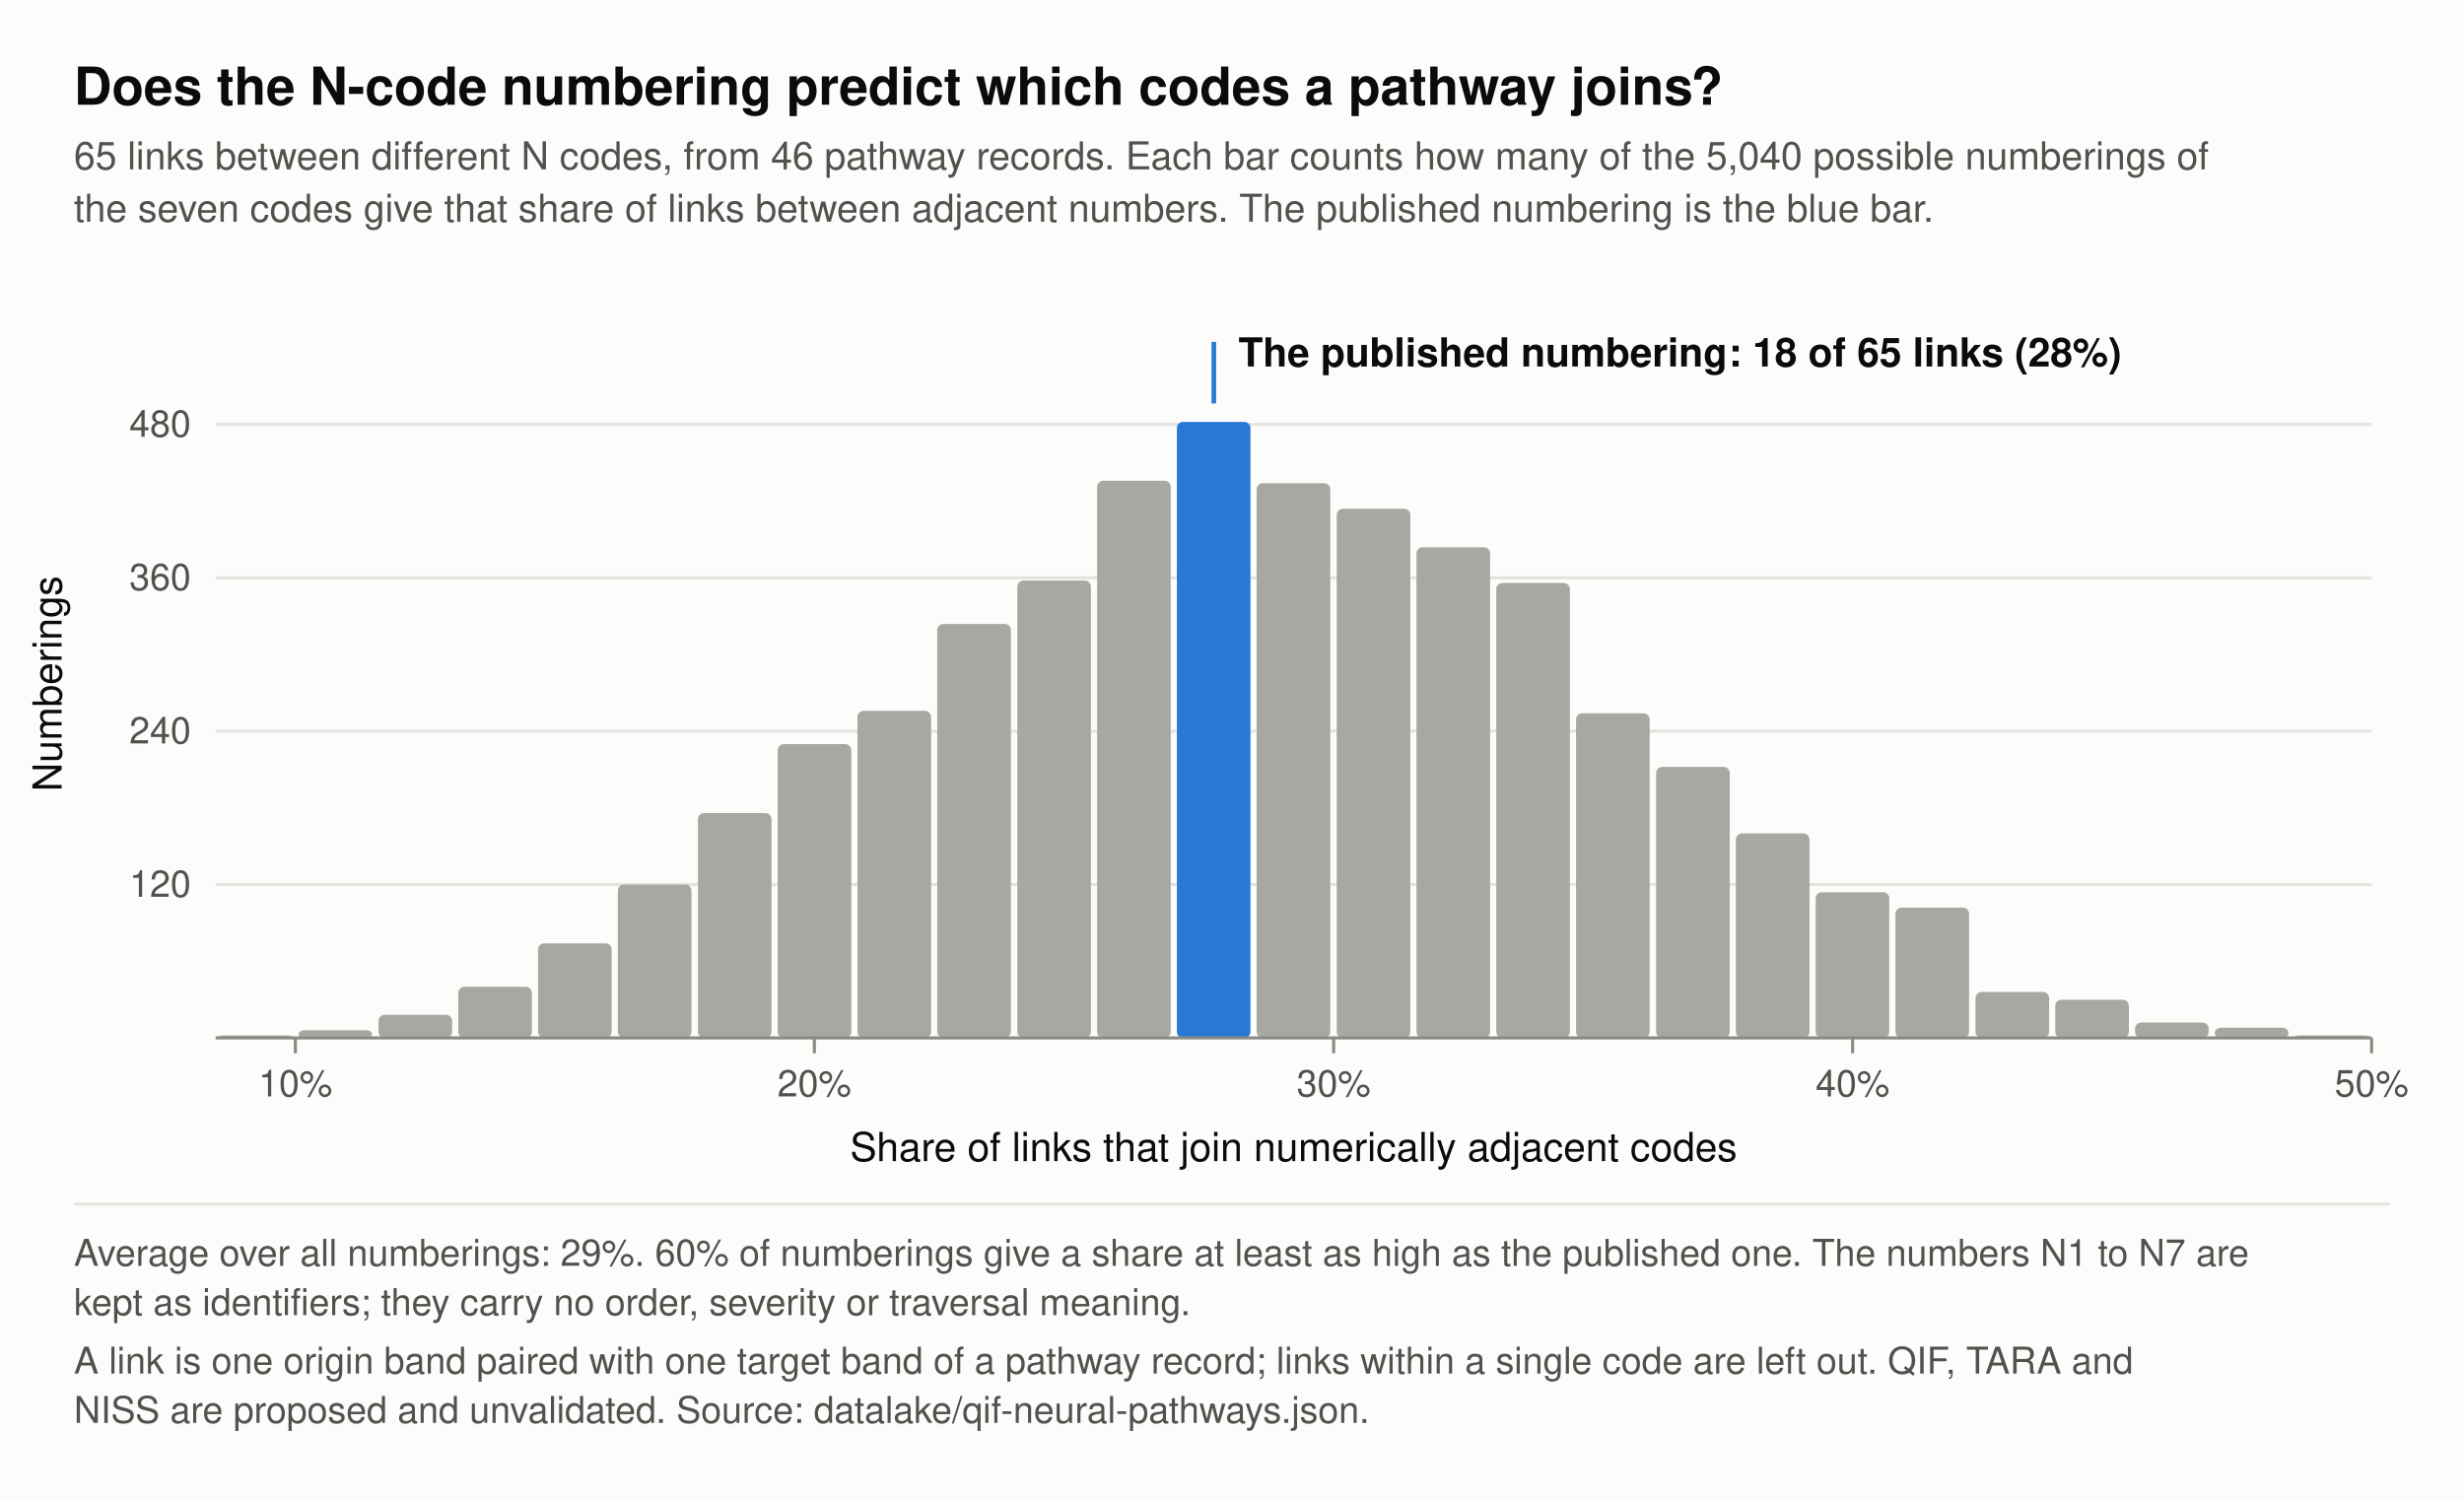
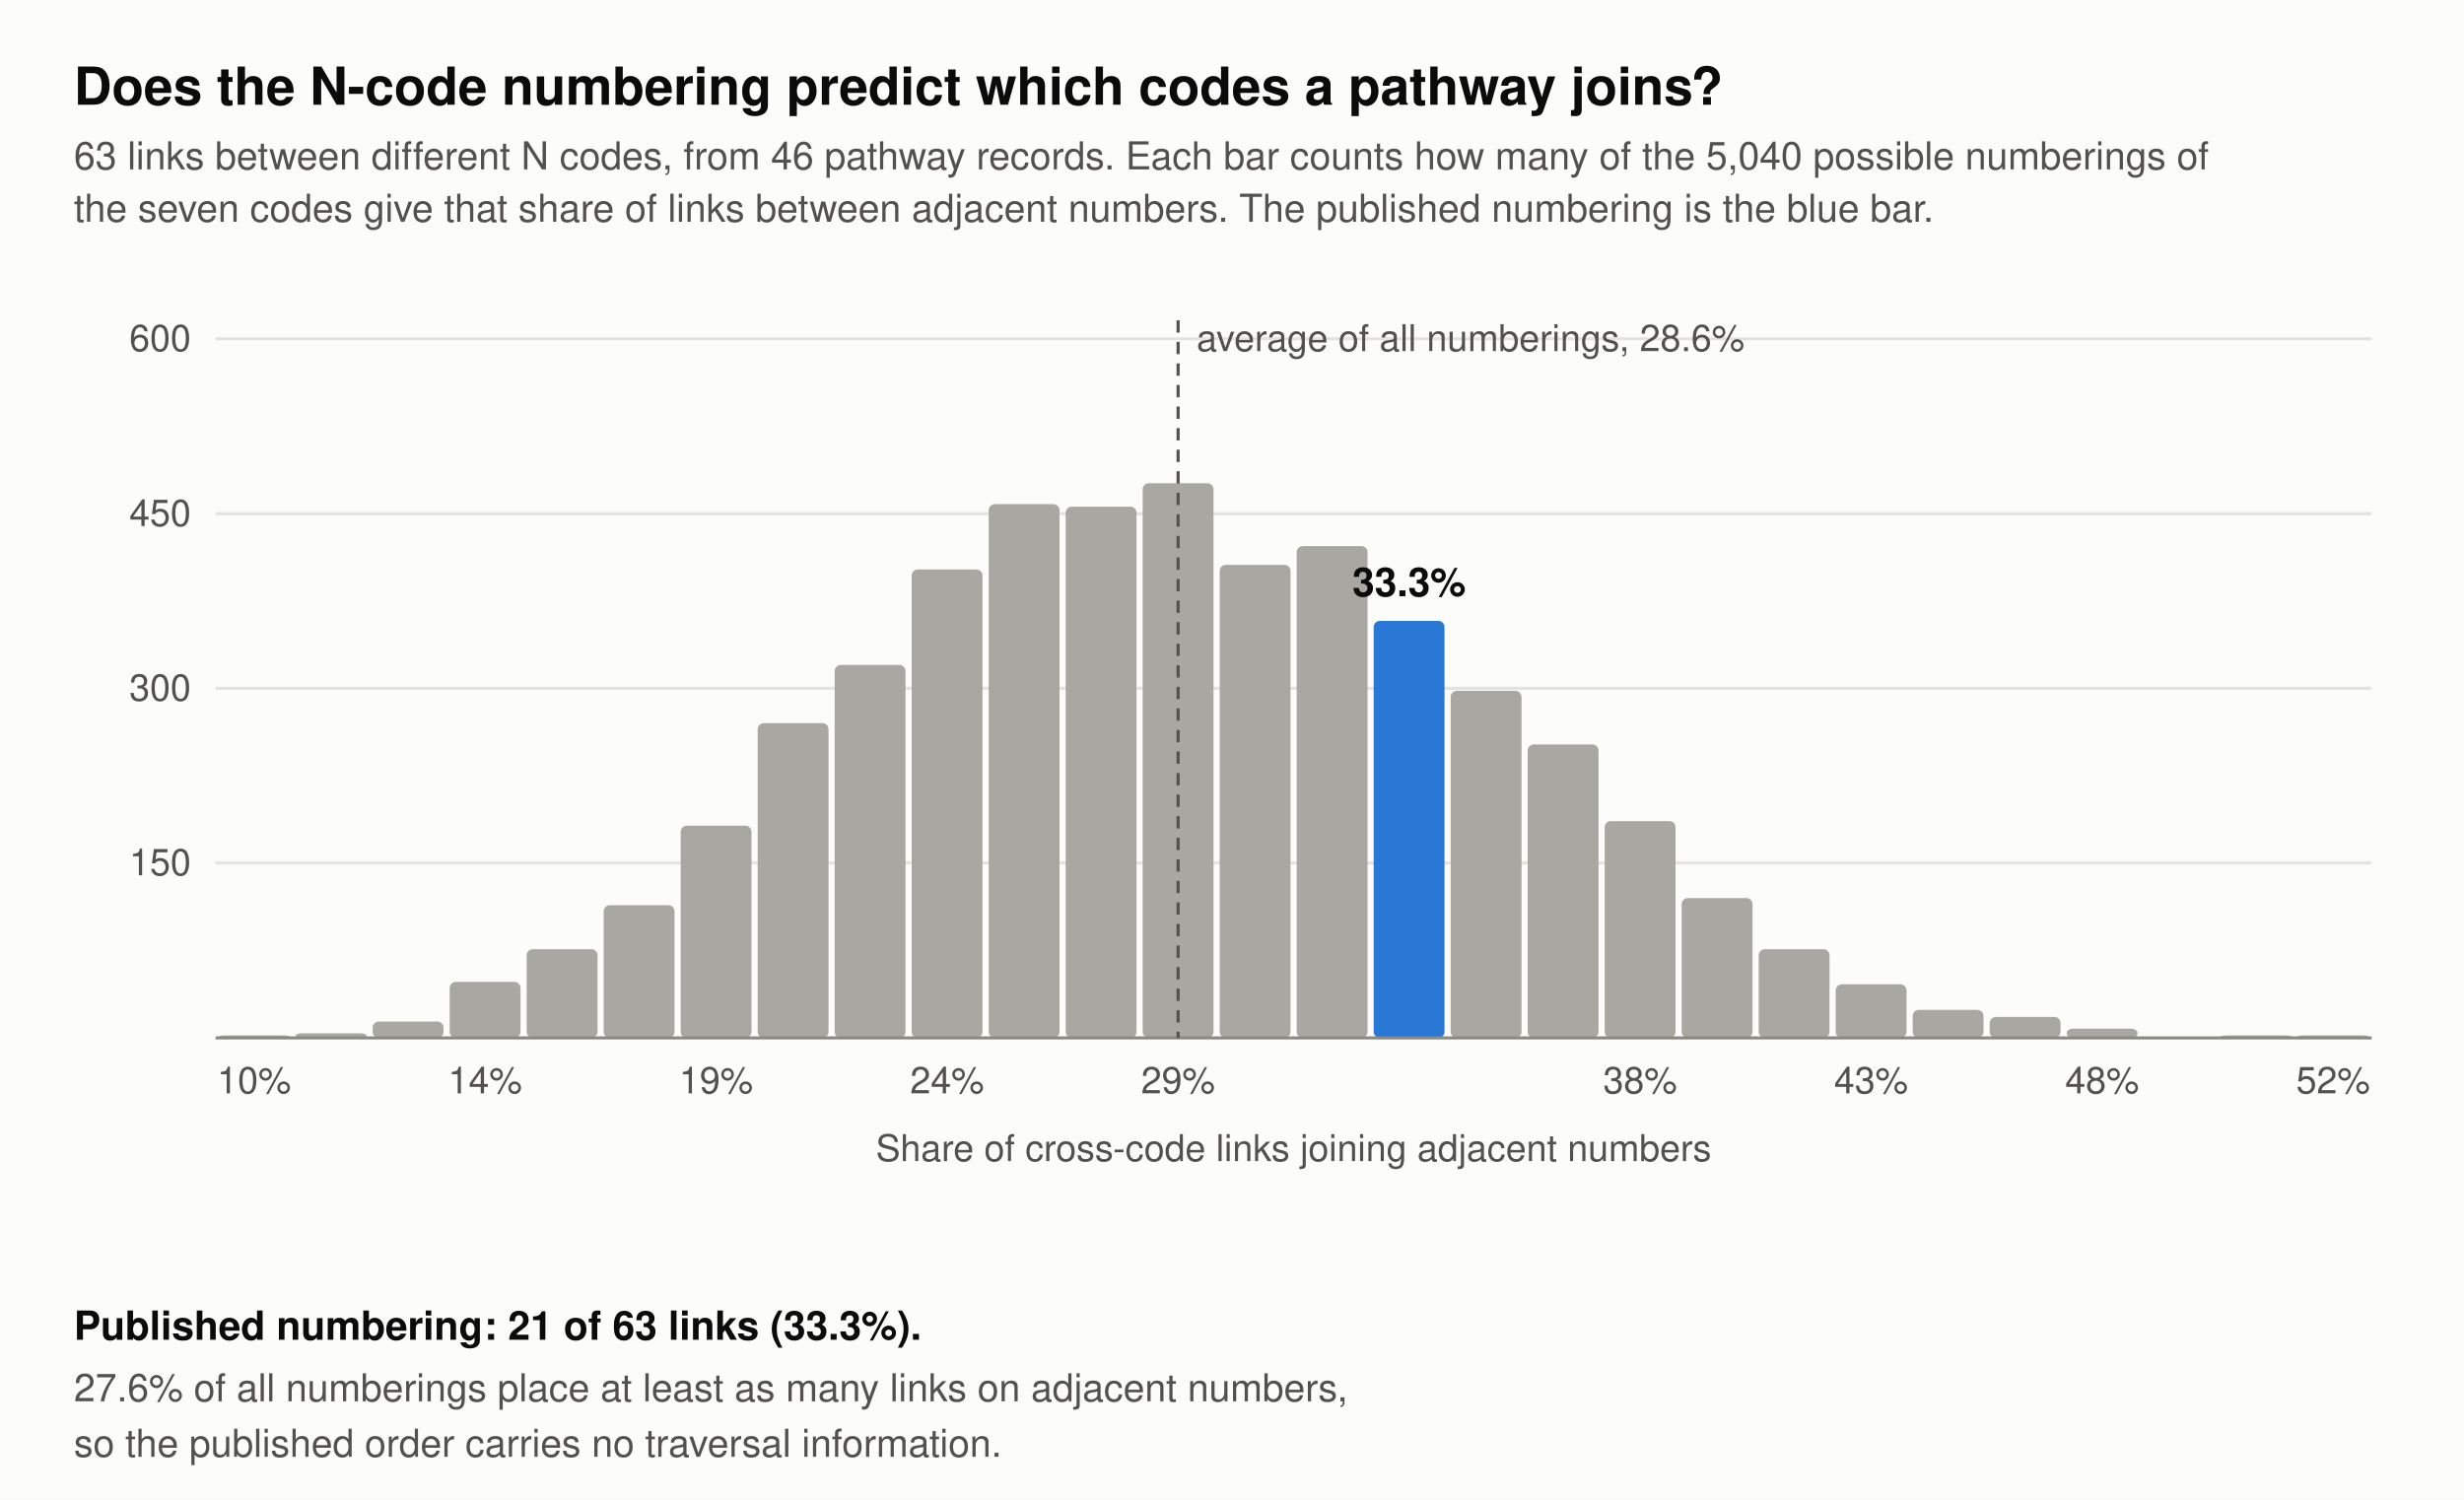
<svg xmlns="http://www.w3.org/2000/svg" viewBox="0 0 800 487" role="img" aria-label="Histogram of adjacent-link share across every numbering of the seven N codes, with the published numbering marked">
  <style>
.surface{fill:#fcfcfb}
text{font-family:system-ui,-apple-system,'Segoe UI',Helvetica,Arial,sans-serif;fill:#0b0b0b}
- .title{font-size:17px;font-weight:600}.sub{font-size:12.5px;fill:#52514e}.note{font-size:12px;fill:#52514e}
- .lab{font-size:13px}.strong{font-size:13px;font-weight:600}.head{font-size:14px;font-weight:600}
- .small{font-size:12px}.muted{font-size:12px;fill:#52514e}.code{font-size:16px;font-weight:700}
- .big{font-size:22px;font-weight:600}.inv{font-size:12px;font-weight:700;fill:#fff}
- .hair{stroke:#e4e3df;stroke-width:1;fill:none}.rule{stroke:#8a8983;stroke-width:1;fill:none}
- .tile{fill:#fff;stroke:#d5d4cf;stroke-width:1}.device{fill:#fff;stroke:#eb6834;stroke-width:3}.proposed{fill:none;stroke:#8a8983;stroke-width:1.5;stroke-dasharray:5 4}
- .blue{fill:#2a78d6}.orange{fill:#eb6834}.grey{fill:#a8a7a1}.pale{fill:#eeede9}
- .hollow{fill:#fcfcfb;stroke:#8a8983;stroke-width:1.5}.hollow-orange{fill:#fcfcfb;stroke:#eb6834;stroke-width:2}
- .s-blue{stroke:#2a78d6;fill:none}.s-orange{stroke:#eb6834;fill:none}.s-ink{stroke:#52514e;fill:none}.s-grey{stroke:#a8a7a1;fill:none}
- .ink{fill:#52514e}.badge{fill:#52514e}
- @media (prefers-color-scheme:dark){.surface{fill:#1a1a19}text{fill:#fff}.sub,.note,.muted{fill:#c3c2b7}
- .hair{stroke:#383835}.tile{fill:#232322;stroke:#44443f}.device{fill:#232322;stroke:#d95926}.pale{fill:#2c2c2a}.hollow,.hollow-orange{fill:#1a1a19}
- .blue{fill:#3987e5}.orange{fill:#d95926}.grey{fill:#75746f}.s-blue{stroke:#3987e5}.s-orange{stroke:#d95926}
- .s-ink{stroke:#c3c2b7}.ink{fill:#c3c2b7}.badge{fill:#75746f}.inv{fill:#fff}}
+ .title{font-size:17px;font-weight:600}.sub{font-size:12.5px;fill:#52514e}.muted{font-size:12px;fill:#52514e}
+ .strong{font-size:13px;font-weight:600}.hair{stroke:#e4e3df;stroke-width:1;fill:none}.rule{stroke:#8a8983;stroke-width:1;fill:none}
+ .blue{fill:#2a78d6}.grey{fill:#a8a7a1}.s-ink{stroke:#52514e;fill:none;stroke-dasharray:4 3}
+ @media (prefers-color-scheme:dark){.surface{fill:#1a1a19}text{fill:#fff}.sub,.muted{fill:#c3c2b7}
+ .hair{stroke:#383835}.blue{fill:#3987e5}.grey{fill:#75746f}.s-ink{stroke:#c3c2b7}}
</style>
  <rect class="surface" width="800" height="487" />
-   <text class="title" x="24.0" y="34.0" text-anchor="start">Does the N-code numbering predict which codes a pathway joins?</text>
-   <text class="sub" x="24.0" y="55.0" text-anchor="start">65 links between different N codes, from 46 pathway records. Each bar counts how many of the 5,040 possible numberings of</text>
-   <text class="sub" x="24.0" y="72.0" text-anchor="start">the seven codes give that share of links between adjacent numbers. The published numbering is the blue bar.</text>
-   <line class="hair" x1="70.0" y1="287.2" x2="770.0" y2="287.2" />
-   <text class="muted" x="62.0" y="291.2" text-anchor="end">120</text>
-   <line class="hair" x1="70.0" y1="237.4" x2="770.0" y2="237.4" />
-   <text class="muted" x="62.0" y="241.4" text-anchor="end">240</text>
-   <line class="hair" x1="70.0" y1="187.6" x2="770.0" y2="187.6" />
-   <text class="muted" x="62.0" y="191.6" text-anchor="end">360</text>
-   <line class="hair" x1="70.0" y1="137.8" x2="770.0" y2="137.8" />
-   <text class="muted" x="62.0" y="141.8" text-anchor="end">480</text>
-   <rect class="grey" x="71.0" y="336.2" width="23.9" height="0.8" rx="2" />
-   <rect class="grey" x="96.9" y="334.5" width="23.9" height="2.5" rx="2" />
-   <rect class="grey" x="122.9" y="329.5" width="23.9" height="7.5" rx="2" />
-   <rect class="grey" x="148.8" y="320.4" width="23.9" height="16.6" rx="2" />
-   <rect class="grey" x="174.7" y="306.3" width="23.9" height="30.7" rx="2" />
-   <rect class="grey" x="200.6" y="287.2" width="23.9" height="49.8" rx="2" />
-   <rect class="grey" x="226.6" y="264.0" width="23.9" height="73.0" rx="2" />
-   <rect class="grey" x="252.5" y="241.6" width="23.9" height="95.4" rx="2" />
-   <rect class="grey" x="278.4" y="230.8" width="23.9" height="106.2" rx="2" />
-   <rect class="grey" x="304.3" y="202.6" width="23.9" height="134.4" rx="2" />
-   <rect class="grey" x="330.3" y="188.5" width="23.9" height="148.5" rx="2" />
-   <rect class="grey" x="356.2" y="156.1" width="23.9" height="180.9" rx="2" />
-   <rect class="blue" x="382.1" y="137.0" width="23.9" height="200.0" rx="2" />
-   <rect class="grey" x="408.0" y="156.9" width="23.9" height="180.1" rx="2" />
-   <rect class="grey" x="434.0" y="165.2" width="23.9" height="171.8" rx="2" />
-   <rect class="grey" x="459.9" y="177.7" width="23.9" height="159.3" rx="2" />
-   <rect class="grey" x="485.8" y="189.3" width="23.9" height="147.7" rx="2" />
-   <rect class="grey" x="511.7" y="231.6" width="23.9" height="105.4" rx="2" />
-   <rect class="grey" x="537.7" y="249.0" width="23.9" height="88.0" rx="2" />
-   <rect class="grey" x="563.6" y="270.6" width="23.9" height="66.4" rx="2" />
-   <rect class="grey" x="589.5" y="289.7" width="23.9" height="47.3" rx="2" />
-   <rect class="grey" x="615.4" y="294.7" width="23.9" height="42.3" rx="2" />
-   <rect class="grey" x="641.4" y="322.1" width="23.9" height="14.9" rx="2" />
-   <rect class="grey" x="667.3" y="324.6" width="23.9" height="12.4" rx="2" />
-   <rect class="grey" x="693.2" y="332.0" width="23.9" height="5.0" rx="2" />
-   <rect class="grey" x="719.1" y="333.7" width="23.9" height="3.3" rx="2" />
-   <rect class="grey" x="745.1" y="336.2" width="23.9" height="0.8" rx="2" />
-   <line class="rule" x1="95.9" y1="337.0" x2="95.9" y2="342.0" />
-   <text class="muted" x="95.9" y="356.0" text-anchor="middle">10%</text>
-   <line class="rule" x1="264.4" y1="337.0" x2="264.4" y2="342.0" />
-   <text class="muted" x="264.4" y="356.0" text-anchor="middle">20%</text>
-   <line class="rule" x1="433.0" y1="337.0" x2="433.0" y2="342.0" />
-   <text class="muted" x="433.0" y="356.0" text-anchor="middle">30%</text>
-   <line class="rule" x1="601.5" y1="337.0" x2="601.5" y2="342.0" />
-   <text class="muted" x="601.5" y="356.0" text-anchor="middle">40%</text>
-   <line class="rule" x1="770.0" y1="337.0" x2="770.0" y2="342.0" />
-   <text class="muted" x="770.0" y="356.0" text-anchor="middle">50%</text>
+   <text class="title" x="24.0" y="34.0">Does the N-code numbering predict which codes a pathway joins?</text>
+   <text class="sub" x="24.0" y="55.0">63 links between different N codes, from 46 pathway records. Each bar counts how many of the 5,040 possible numberings of</text>
+   <text class="sub" x="24.0" y="72.0">the seven codes give that share of links between adjacent numbers. The published numbering is the blue bar.</text>
+   <line class="hair" x1="70.0" y1="280.2" x2="770.0" y2="280.2" />
+   <text class="muted" x="62.0" y="284.2" text-anchor="end">150</text>
+   <line class="hair" x1="70.0" y1="223.5" x2="770.0" y2="223.5" />
+   <text class="muted" x="62.0" y="227.5" text-anchor="end">300</text>
+   <line class="hair" x1="70.0" y1="166.8" x2="770.0" y2="166.8" />
+   <text class="muted" x="62.0" y="170.8" text-anchor="end">450</text>
+   <line class="hair" x1="70.0" y1="110.0" x2="770.0" y2="110.0" />
+   <text class="muted" x="62.0" y="114.0" text-anchor="end">600</text>
+   <rect class="grey" x="71.0" y="336.2" width="23.0" height="0.8" rx="2" />
+   <text class="muted" x="82.5" y="355.0" text-anchor="middle">10%</text>
+   <rect class="grey" x="96.0" y="335.5" width="23.0" height="1.5" rx="2" />
+   <rect class="grey" x="121.0" y="331.7" width="23.0" height="5.3" rx="2" />
+   <rect class="grey" x="146.0" y="318.8" width="23.0" height="18.2" rx="2" />
+   <text class="muted" x="157.5" y="355.0" text-anchor="middle">14%</text>
+   <rect class="grey" x="171.0" y="308.2" width="23.0" height="28.8" rx="2" />
+   <rect class="grey" x="196.0" y="293.9" width="23.0" height="43.1" rx="2" />
+   <rect class="grey" x="221.0" y="268.1" width="23.0" height="68.9" rx="2" />
+   <text class="muted" x="232.5" y="355.0" text-anchor="middle">19%</text>
+   <rect class="grey" x="246.0" y="234.8" width="23.0" height="102.2" rx="2" />
+   <rect class="grey" x="271.0" y="215.9" width="23.0" height="121.1" rx="2" />
+   <rect class="grey" x="296.0" y="184.9" width="23.0" height="152.1" rx="2" />
+   <text class="muted" x="307.5" y="355.0" text-anchor="middle">24%</text>
+   <rect class="grey" x="321.0" y="163.7" width="23.0" height="173.3" rx="2" />
+   <rect class="grey" x="346.0" y="164.5" width="23.0" height="172.5" rx="2" />
+   <rect class="grey" x="371.0" y="156.9" width="23.0" height="180.1" rx="2" />
+   <text class="muted" x="382.5" y="355.0" text-anchor="middle">29%</text>
+   <rect class="grey" x="396.0" y="183.4" width="23.0" height="153.6" rx="2" />
+   <rect class="grey" x="421.0" y="177.3" width="23.0" height="159.7" rx="2" />
+   <rect class="blue" x="446.0" y="201.6" width="23.0" height="135.4" rx="2" />
+   <text class="strong" x="457.5" y="193.6" text-anchor="middle">33.3%</text>
+   <rect class="grey" x="471.0" y="224.3" width="23.0" height="112.7" rx="2" />
+   <rect class="grey" x="496.0" y="241.7" width="23.0" height="95.3" rx="2" />
+   <rect class="grey" x="521.0" y="266.6" width="23.0" height="70.4" rx="2" />
+   <text class="muted" x="532.5" y="355.0" text-anchor="middle">38%</text>
+   <rect class="grey" x="546.0" y="291.6" width="23.0" height="45.4" rx="2" />
+   <rect class="grey" x="571.0" y="308.2" width="23.0" height="28.8" rx="2" />
+   <rect class="grey" x="596.0" y="319.6" width="23.0" height="17.4" rx="2" />
+   <text class="muted" x="607.5" y="355.0" text-anchor="middle">43%</text>
+   <rect class="grey" x="621.0" y="327.9" width="23.0" height="9.1" rx="2" />
+   <rect class="grey" x="646.0" y="330.2" width="23.0" height="6.8" rx="2" />
+   <rect class="grey" x="671.0" y="334.0" width="23.0" height="3.0" rx="2" />
+   <text class="muted" x="682.5" y="355.0" text-anchor="middle">48%</text>
+   <rect class="grey" x="696.0" y="337.0" width="23.0" height="0.0" rx="2" />
+   <rect class="grey" x="721.0" y="336.2" width="23.0" height="0.8" rx="2" />
+   <rect class="grey" x="746.0" y="336.2" width="23.0" height="0.8" rx="2" />
+   <text class="muted" x="757.5" y="355.0" text-anchor="middle">52%</text>
  <line class="rule" x1="70.0" y1="337.0" x2="770.0" y2="337.0" />
-   <text class="lab" x="420.0" y="377.0" text-anchor="middle">Share of links that join numerically adjacent codes</text>
-   <text class="lab" transform="translate(20 222) rotate(-90)" text-anchor="middle">Numberings</text>
-   <line class="s-blue" x1="394.1" y1="131.0" x2="394.1" y2="111.0" stroke-width="1.5" />
-   <text class="strong" x="402.1" y="119.0" text-anchor="start">The published numbering: 18 of 65 links (28%)</text>
-   <line class="hair" x1="24.0" y1="391.0" x2="776.0" y2="391.0" />
-   <text class="note" x="24.0" y="411.0" text-anchor="start">Average over all numberings: 29%. 60% of numberings give a share at least as high as the published one. The numbers N1 to N7 are</text>
-   <text class="note" x="24.0" y="427.0" text-anchor="start">kept as identifiers; they carry no order, severity or traversal meaning.</text>
-   <text class="note" x="24.0" y="446.0" text-anchor="start">A link is one origin band paired with one target band of a pathway record; links within a single code are left out. QIF, TARA and</text>
-   <text class="note" x="24.0" y="462.0" text-anchor="start">NISS are proposed and unvalidated. Source: datalake/qif-neural-pathways.json.</text>
+   <line class="s-ink" x1="382.5" y1="104.0" x2="382.5" y2="337.0" />
+   <text class="muted" x="388.5" y="114.0">average of all numberings, 28.6%</text>
+   <text class="muted" x="420.0" y="377.0" text-anchor="middle">Share of cross-code links joining adjacent numbers</text>
+   <text class="strong" x="24.0" y="435.0">Published numbering: 21 of 63 links (33.3%).</text>
+   <text class="sub" x="24.0" y="455.0">27.6% of all numberings place at least as many links on adjacent numbers,</text>
+   <text class="sub" x="24.0" y="473.0">so the published order carries no traversal information.</text>
</svg>
